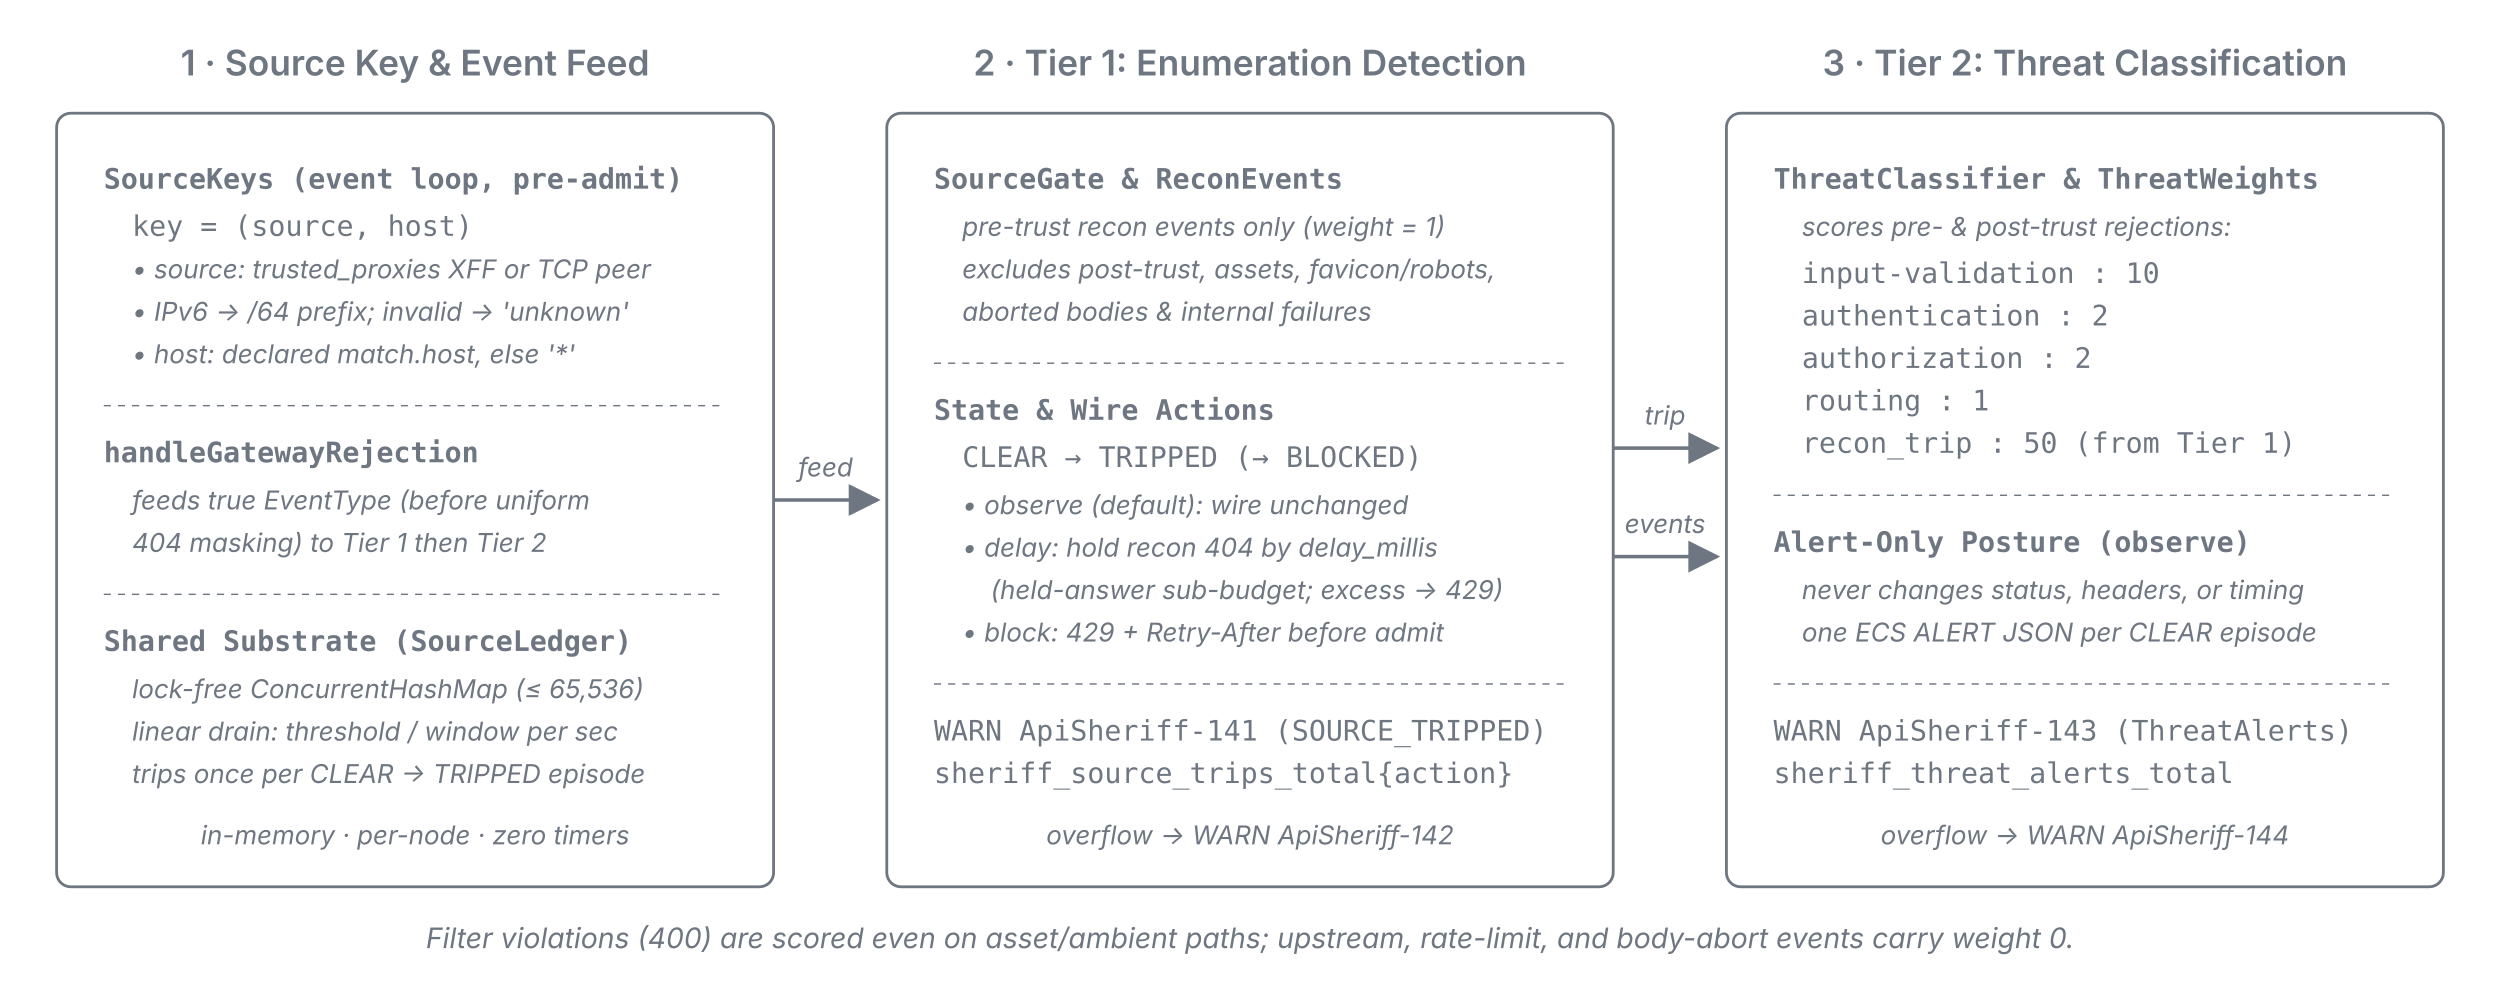
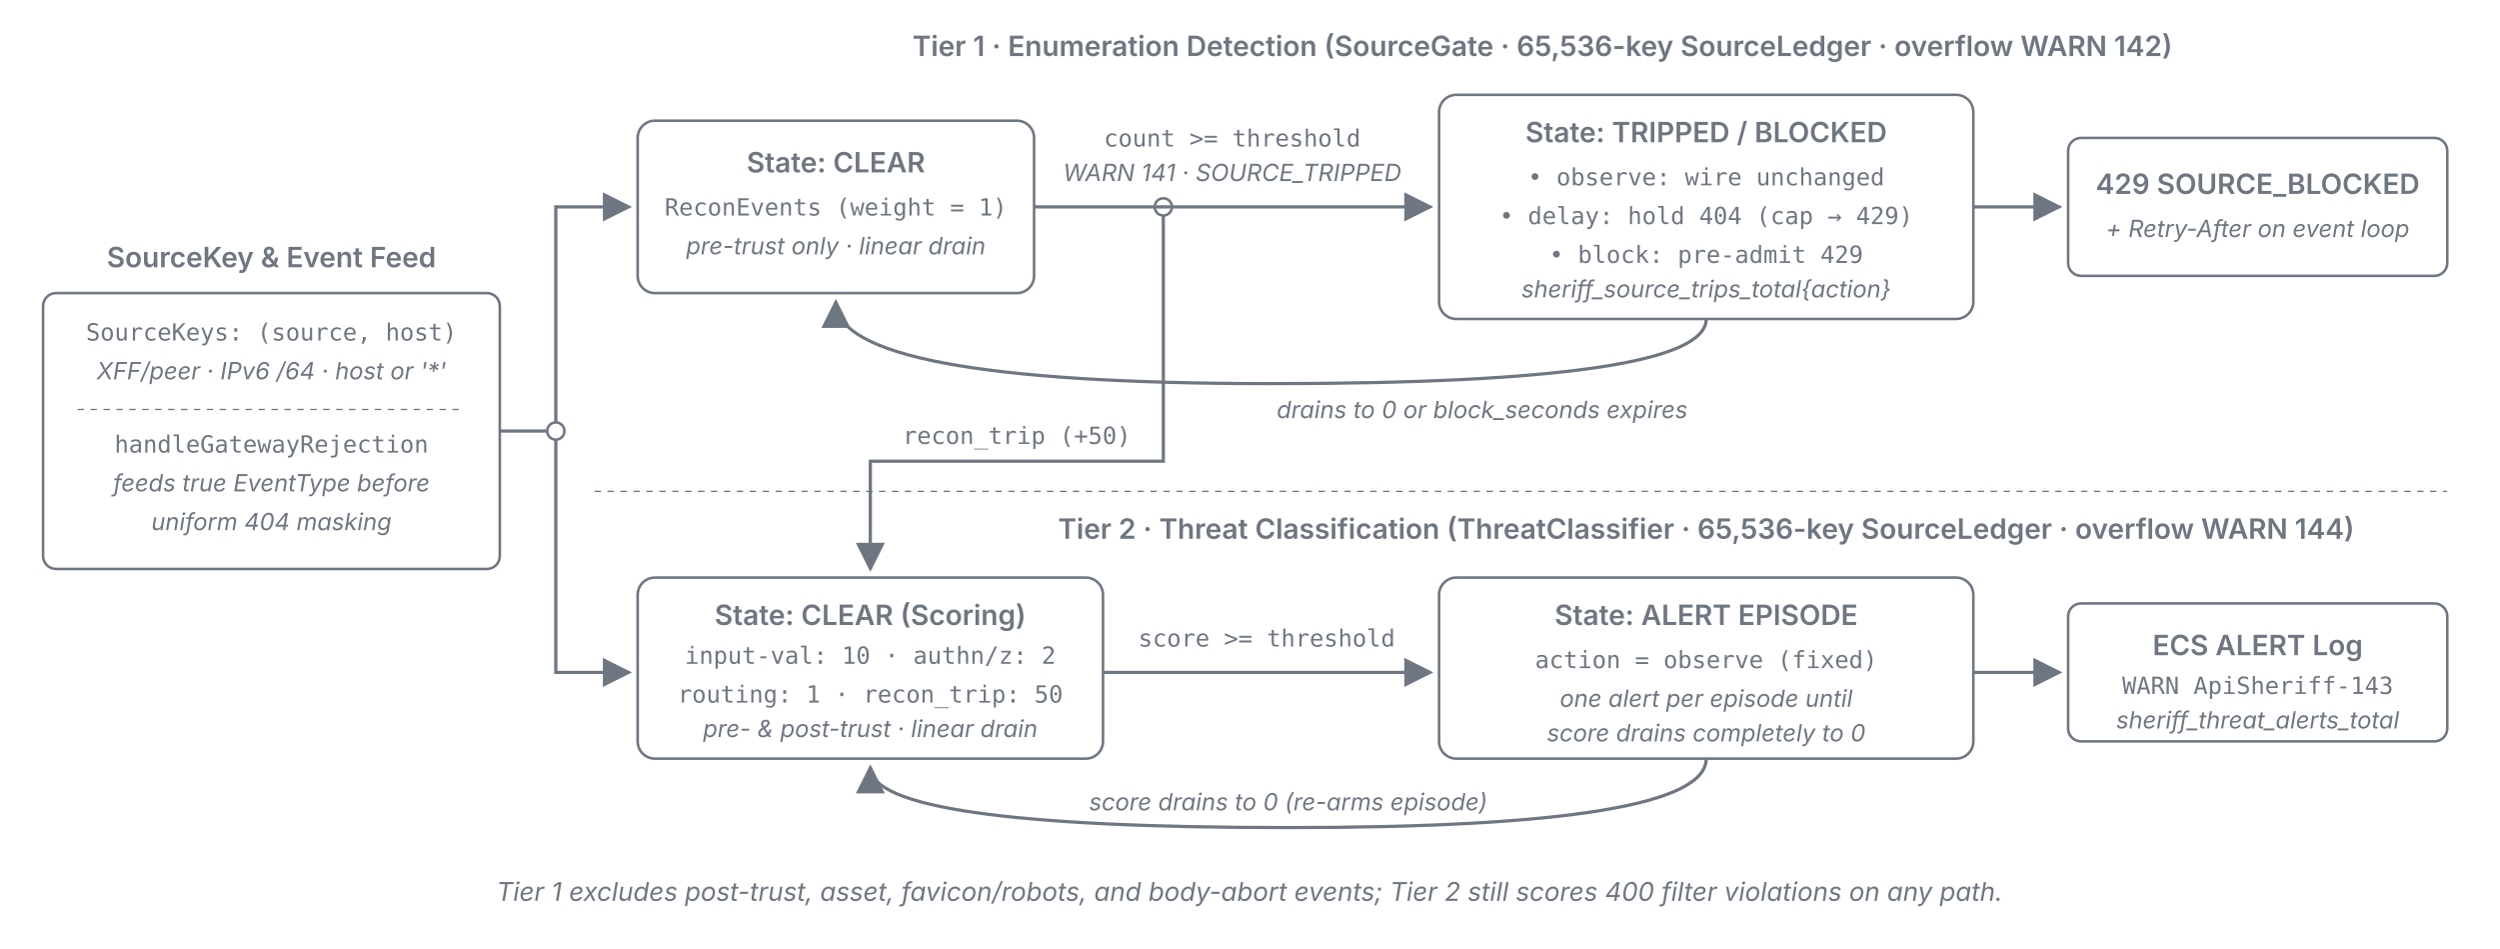
- <svg xmlns="http://www.w3.org/2000/svg" viewBox="0 0 1060 420" role="img" aria-labelledby="title desc" font-family="ui-sans-serif, -apple-system, system-ui, 'Segoe UI', sans-serif">
+ <svg xmlns="http://www.w3.org/2000/svg" viewBox="0 0 1160 440" role="img" aria-labelledby="title desc" font-family="ui-sans-serif, -apple-system, system-ui, 'Segoe UI', sans-serif">
  <defs>
    <marker id="arrow" viewBox="0 0 10 10" refX="9" refY="5" markerWidth="9" markerHeight="9" orient="auto">
      <path d="M0,0 L10,5 L0,10 z" class="arrow-fill" />
    </marker>
    <style>
-       .col-header { font-size: 15px; font-weight: 600; fill: #6e7681; text-anchor: middle; }
-       .item-bold  { font-size: 12px; font-weight: 700; fill: #6e7681; font-family: ui-monospace, 'SF Mono', Menlo, Consolas, monospace; }
-       .item       { font-size: 12px; fill: #6e7681; font-family: ui-monospace, 'SF Mono', Menlo, Consolas, monospace; }
-       .sub        { font-size: 11px; fill: #6e7681; font-style: italic; }
-       .col-sub    { font-size: 11px; fill: #6e7681; text-anchor: middle; font-style: italic; }
+       .stage      { font-size: 13px; font-weight: 600; fill: #6e7681; text-anchor: middle; }
+       .mono       { font-size: 11px; fill: #6e7681; text-anchor: middle; font-family: ui-monospace, 'SF Mono', Menlo, Consolas, monospace; }
+       .sub        { font-size: 11px; fill: #6e7681; text-anchor: middle; font-style: italic; }
      .caption    { font-size: 12px; fill: #6e7681; text-anchor: middle; font-style: italic; }
      .stroke     { stroke: #6e7681; stroke-width: 1.2; fill: none; }
-       .arrow      { stroke: #6e7681; stroke-width: 1.5; fill: none; }
+       .track      { stroke: #6e7681; stroke-width: 1.5; fill: none; }
+       .dash       { stroke: #6e7681; stroke-width: 0.6; stroke-dasharray: 3 3; fill: none; }
      .arrow-fill { fill: #6e7681; }
-       .sep        { stroke: #6e7681; stroke-width: 0.6; stroke-dasharray: 3 3; fill: none; }
    </style>
  </defs>
-   <text x="176" y="32" class="col-header">1 · Source Key &amp; Event Feed</text>
-   <text x="530" y="32" class="col-header">2 · Tier 1: Enumeration Detection</text>
-   <text x="884" y="32" class="col-header">3 · Tier 2: Threat Classification</text>
-   <rect class="stroke" x="24" y="48" width="304" height="328" rx="6" />
-   <rect class="stroke" x="376" y="48" width="308" height="328" rx="6" />
-   <rect class="stroke" x="732" y="48" width="304" height="328" rx="6" />
-   <text x="44" y="80" class="item-bold">SourceKeys (event loop, pre-admit)</text>
-   <text x="56" y="100" class="item">key = (source, host)</text>
-   <text x="56" y="118" class="sub">• source: trusted_proxies XFF or TCP peer</text>
-   <text x="56" y="136" class="sub">• IPv6 → /64 prefix; invalid → 'unknown'</text>
-   <text x="56" y="154" class="sub">• host: declared match.host, else '*'</text>
-   <line class="sep" x1="44" y1="172" x2="308" y2="172" />
-   <text x="44" y="196" class="item-bold">handleGatewayRejection</text>
-   <text x="56" y="216" class="sub">feeds true EventType (before uniform</text>
-   <text x="56" y="234" class="sub">404 masking) to Tier 1 then Tier 2</text>
-   <line class="sep" x1="44" y1="252" x2="308" y2="252" />
-   <text x="44" y="276" class="item-bold">Shared Substrate (SourceLedger)</text>
-   <text x="56" y="296" class="sub">lock-free ConcurrentHashMap (≤ 65,536)</text>
-   <text x="56" y="314" class="sub">linear drain: threshold / window per sec</text>
-   <text x="56" y="332" class="sub">trips once per CLEAR → TRIPPED episode</text>
-   <text x="176" y="358" class="col-sub">in-memory · per-node · zero timers</text>
-   <line class="arrow" x1="328" y1="212" x2="372" y2="212" marker-end="url(#arrow)" />
-   <text x="350" y="202" class="col-sub">feed</text>
-   <text x="396" y="80" class="item-bold">SourceGate &amp; ReconEvents</text>
-   <text x="408" y="100" class="sub">pre-trust recon events only (weight = 1)</text>
-   <text x="408" y="118" class="sub">excludes post-trust, assets, favicon/robots,</text>
-   <text x="408" y="136" class="sub">aborted bodies &amp; internal failures</text>
-   <line class="sep" x1="396" y1="154" x2="664" y2="154" />
-   <text x="396" y="178" class="item-bold">State &amp; Wire Actions</text>
-   <text x="408" y="198" class="item">CLEAR → TRIPPED (→ BLOCKED)</text>
-   <text x="408" y="218" class="sub">• observe (default): wire unchanged</text>
-   <text x="408" y="236" class="sub">• delay: hold recon 404 by delay_millis</text>
-   <text x="420" y="254" class="sub">(held-answer sub-budget; excess → 429)</text>
-   <text x="408" y="272" class="sub">• block: 429 + Retry-After before admit</text>
-   <line class="sep" x1="396" y1="290" x2="664" y2="290" />
-   <text x="396" y="314" class="item">WARN ApiSheriff-141 (SOURCE_TRIPPED)</text>
-   <text x="396" y="332" class="item">sheriff_source_trips_total{action}</text>
-   <text x="530" y="358" class="col-sub">overflow → WARN ApiSheriff-142</text>
-   <line class="arrow" x1="684" y1="190" x2="728" y2="190" marker-end="url(#arrow)" />
-   <text x="706" y="180" class="col-sub">trip</text>
-   <line class="arrow" x1="684" y1="236" x2="728" y2="236" marker-end="url(#arrow)" />
-   <text x="706" y="226" class="col-sub">events</text>
-   <text x="752" y="80" class="item-bold">ThreatClassifier &amp; ThreatWeights</text>
-   <text x="764" y="100" class="sub">scores pre- &amp; post-trust rejections:</text>
-   <text x="764" y="120" class="item">input-validation : 10</text>
-   <text x="764" y="138" class="item">authentication   : 2</text>
-   <text x="764" y="156" class="item">authorization    : 2</text>
-   <text x="764" y="174" class="item">routing          : 1</text>
-   <text x="764" y="192" class="item">recon_trip       : 50 (from Tier 1)</text>
-   <line class="sep" x1="752" y1="210" x2="1016" y2="210" />
-   <text x="752" y="234" class="item-bold">Alert-Only Posture (observe)</text>
-   <text x="764" y="254" class="sub">never changes status, headers, or timing</text>
-   <text x="764" y="272" class="sub">one ECS ALERT JSON per CLEAR episode</text>
-   <line class="sep" x1="752" y1="290" x2="1016" y2="290" />
-   <text x="752" y="314" class="item">WARN ApiSheriff-143 (ThreatAlerts)</text>
-   <text x="752" y="332" class="item">sheriff_threat_alerts_total</text>
-   <text x="884" y="358" class="col-sub">overflow → WARN ApiSheriff-144</text>
-   <text x="530" y="402" class="caption">Filter violations (400) are scored even on asset/ambient paths; upstream, rate-limit, and body-abort events carry weight 0.</text>
+   <rect class="stroke" x="20" y="136" width="212" height="128" rx="6" />
+   <text x="126" y="124" class="stage">SourceKey &amp; Event Feed</text>
+   <text x="126" y="158" class="mono">SourceKeys: (source, host)</text>
+   <text x="126" y="176" class="sub">XFF/peer · IPv6 /64 · host or '*'</text>
+   <line class="dash" x1="36" y1="190" x2="216" y2="190" />
+   <text x="126" y="210" class="mono">handleGatewayRejection</text>
+   <text x="126" y="228" class="sub">feeds true EventType before</text>
+   <text x="126" y="246" class="sub">uniform 404 masking</text>
+   <line class="track" x1="232" y1="200" x2="254" y2="200" />
+   <circle cx="258" cy="200" r="4" class="stroke" />
+   <path class="track" d="M 258 196 L 258 96 L 292 96" marker-end="url(#arrow)" />
+   <path class="track" d="M 258 204 L 258 312 L 292 312" marker-end="url(#arrow)" />
+   <text x="716" y="26" class="stage">Tier 1 · Enumeration Detection (SourceGate · 65,536-key SourceLedger · overflow WARN 142)</text>
+   <rect class="stroke" x="296" y="56" width="184" height="80" rx="8" ry="8" />
+   <text x="388" y="80" class="stage">State: CLEAR</text>
+   <text x="388" y="100" class="mono">ReconEvents (weight = 1)</text>
+   <text x="388" y="118" class="sub">pre-trust only · linear drain</text>
+   <line class="track" x1="480" y1="96" x2="664" y2="96" marker-end="url(#arrow)" />
+   <text x="572" y="68" class="mono">count &gt;= threshold</text>
+   <text x="572" y="84" class="sub">WARN 141 · SOURCE_TRIPPED</text>
+   <circle cx="540" cy="96" r="4" class="stroke" />
+   <path class="track" d="M 540 100 L 540 214 L 404 214 L 404 264" marker-end="url(#arrow)" />
+   <text x="472" y="206" class="mono">recon_trip (+50)</text>
+   <rect class="stroke" x="668" y="44" width="248" height="104" rx="8" ry="8" />
+   <text x="792" y="66" class="stage">State: TRIPPED / BLOCKED</text>
+   <text x="792" y="86" class="mono">• observe: wire unchanged</text>
+   <text x="792" y="104" class="mono">• delay: hold 404 (cap → 429)</text>
+   <text x="792" y="122" class="mono">• block: pre-admit 429</text>
+   <text x="792" y="138" class="sub">sheriff_source_trips_total{action}</text>
+   <line class="track" x1="916" y1="96" x2="956" y2="96" marker-end="url(#arrow)" />
+   <rect class="stroke" x="960" y="64" width="176" height="64" rx="6" />
+   <text x="1048" y="90" class="stage">429 SOURCE_BLOCKED</text>
+   <text x="1048" y="110" class="sub">+ Retry-After on event loop</text>
+   <path class="track" d="M 792 148 Q 792 178 590 178 Q 388 178 388 140" marker-end="url(#arrow)" />
+   <text x="688" y="194" class="sub">drains to 0 or block_seconds expires</text>
+   <line class="dash" x1="276" y1="228" x2="1136" y2="228" />
+   <text x="792" y="250" class="stage">Tier 2 · Threat Classification (ThreatClassifier · 65,536-key SourceLedger · overflow WARN 144)</text>
+   <rect class="stroke" x="296" y="268" width="216" height="84" rx="8" ry="8" />
+   <text x="404" y="290" class="stage">State: CLEAR (Scoring)</text>
+   <text x="404" y="308" class="mono">input-val: 10 · authn/z: 2</text>
+   <text x="404" y="326" class="mono">routing: 1 · recon_trip: 50</text>
+   <text x="404" y="342" class="sub">pre- &amp; post-trust · linear drain</text>
+   <line class="track" x1="512" y1="312" x2="664" y2="312" marker-end="url(#arrow)" />
+   <text x="588" y="300" class="mono">score &gt;= threshold</text>
+   <rect class="stroke" x="668" y="268" width="248" height="84" rx="8" ry="8" />
+   <text x="792" y="290" class="stage">State: ALERT EPISODE</text>
+   <text x="792" y="310" class="mono">action = observe (fixed)</text>
+   <text x="792" y="328" class="sub">one alert per episode until</text>
+   <text x="792" y="344" class="sub">score drains completely to 0</text>
+   <line class="track" x1="916" y1="312" x2="956" y2="312" marker-end="url(#arrow)" />
+   <rect class="stroke" x="960" y="280" width="176" height="64" rx="6" />
+   <text x="1048" y="304" class="stage">ECS ALERT Log</text>
+   <text x="1048" y="322" class="mono">WARN ApiSheriff-143</text>
+   <text x="1048" y="338" class="sub">sheriff_threat_alerts_total</text>
+   <path class="track" d="M 792 352 Q 792 384 598 384 Q 404 384 404 356" marker-end="url(#arrow)" />
+   <text x="598" y="376" class="sub">score drains to 0 (re-arms episode)</text>
+   <text x="580" y="418" class="caption">Tier 1 excludes post-trust, asset, favicon/robots, and body-abort events; Tier 2 still scores 400 filter violations on any path.</text>
</svg>
